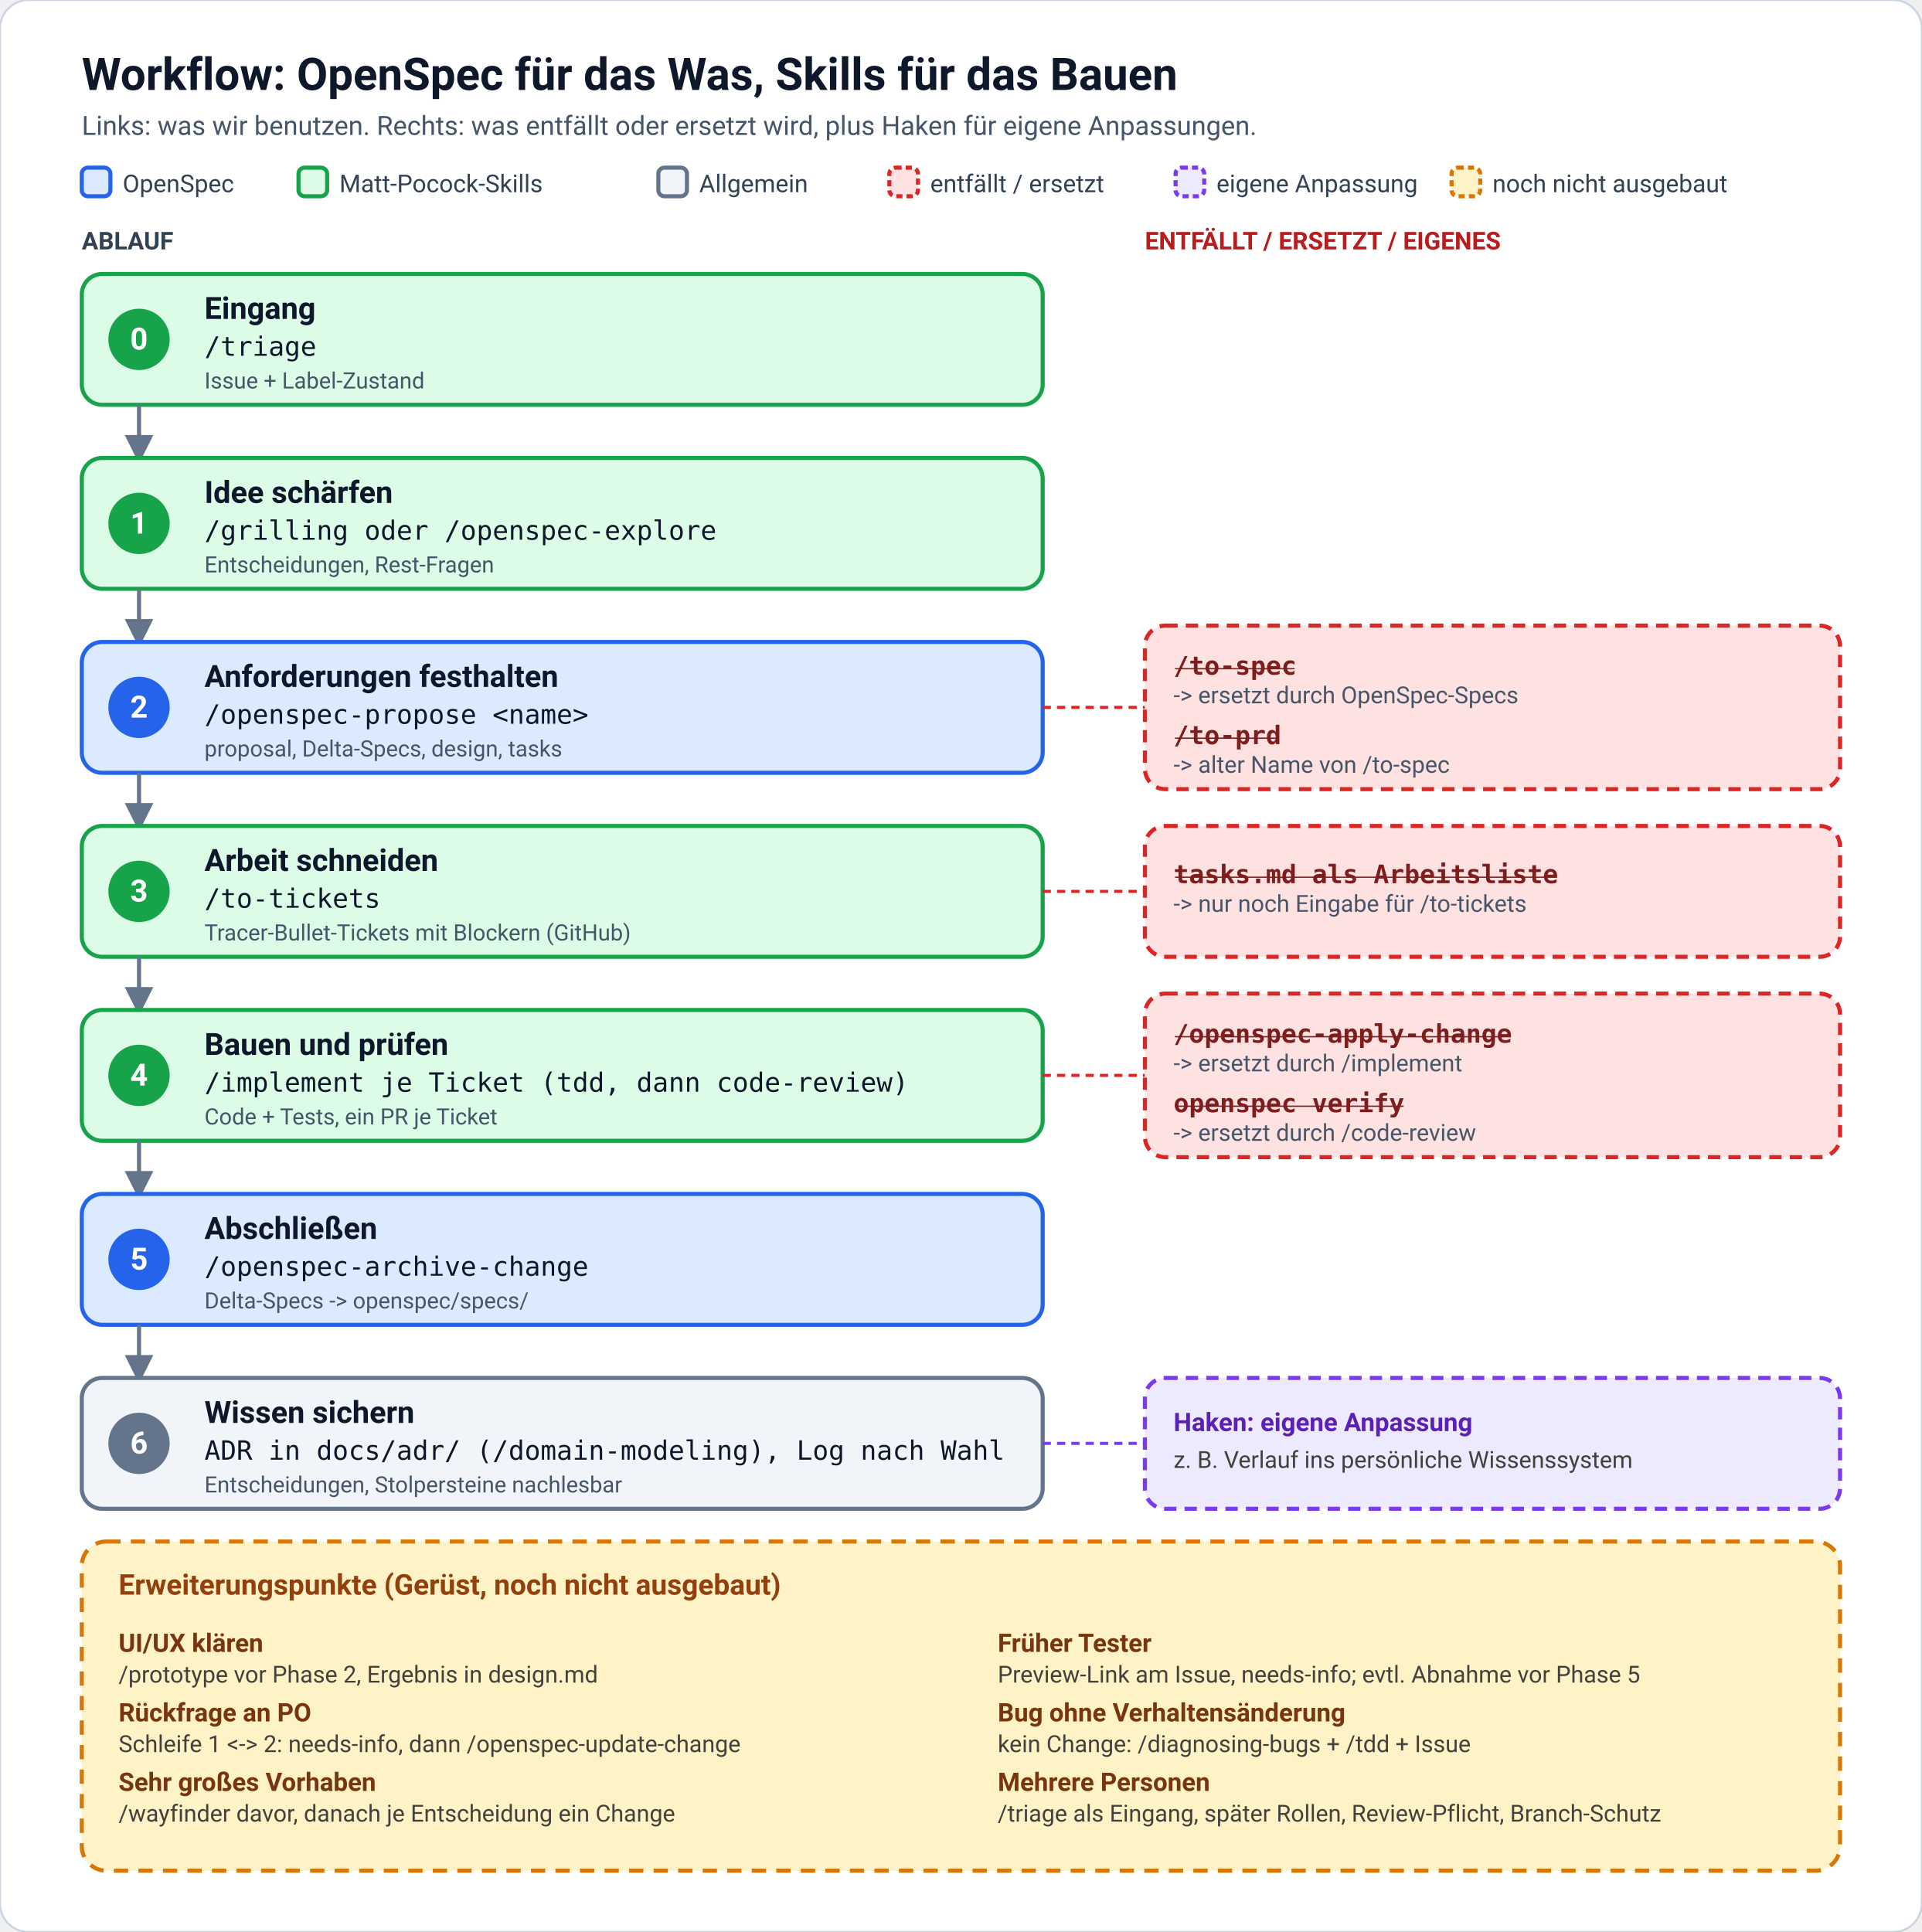
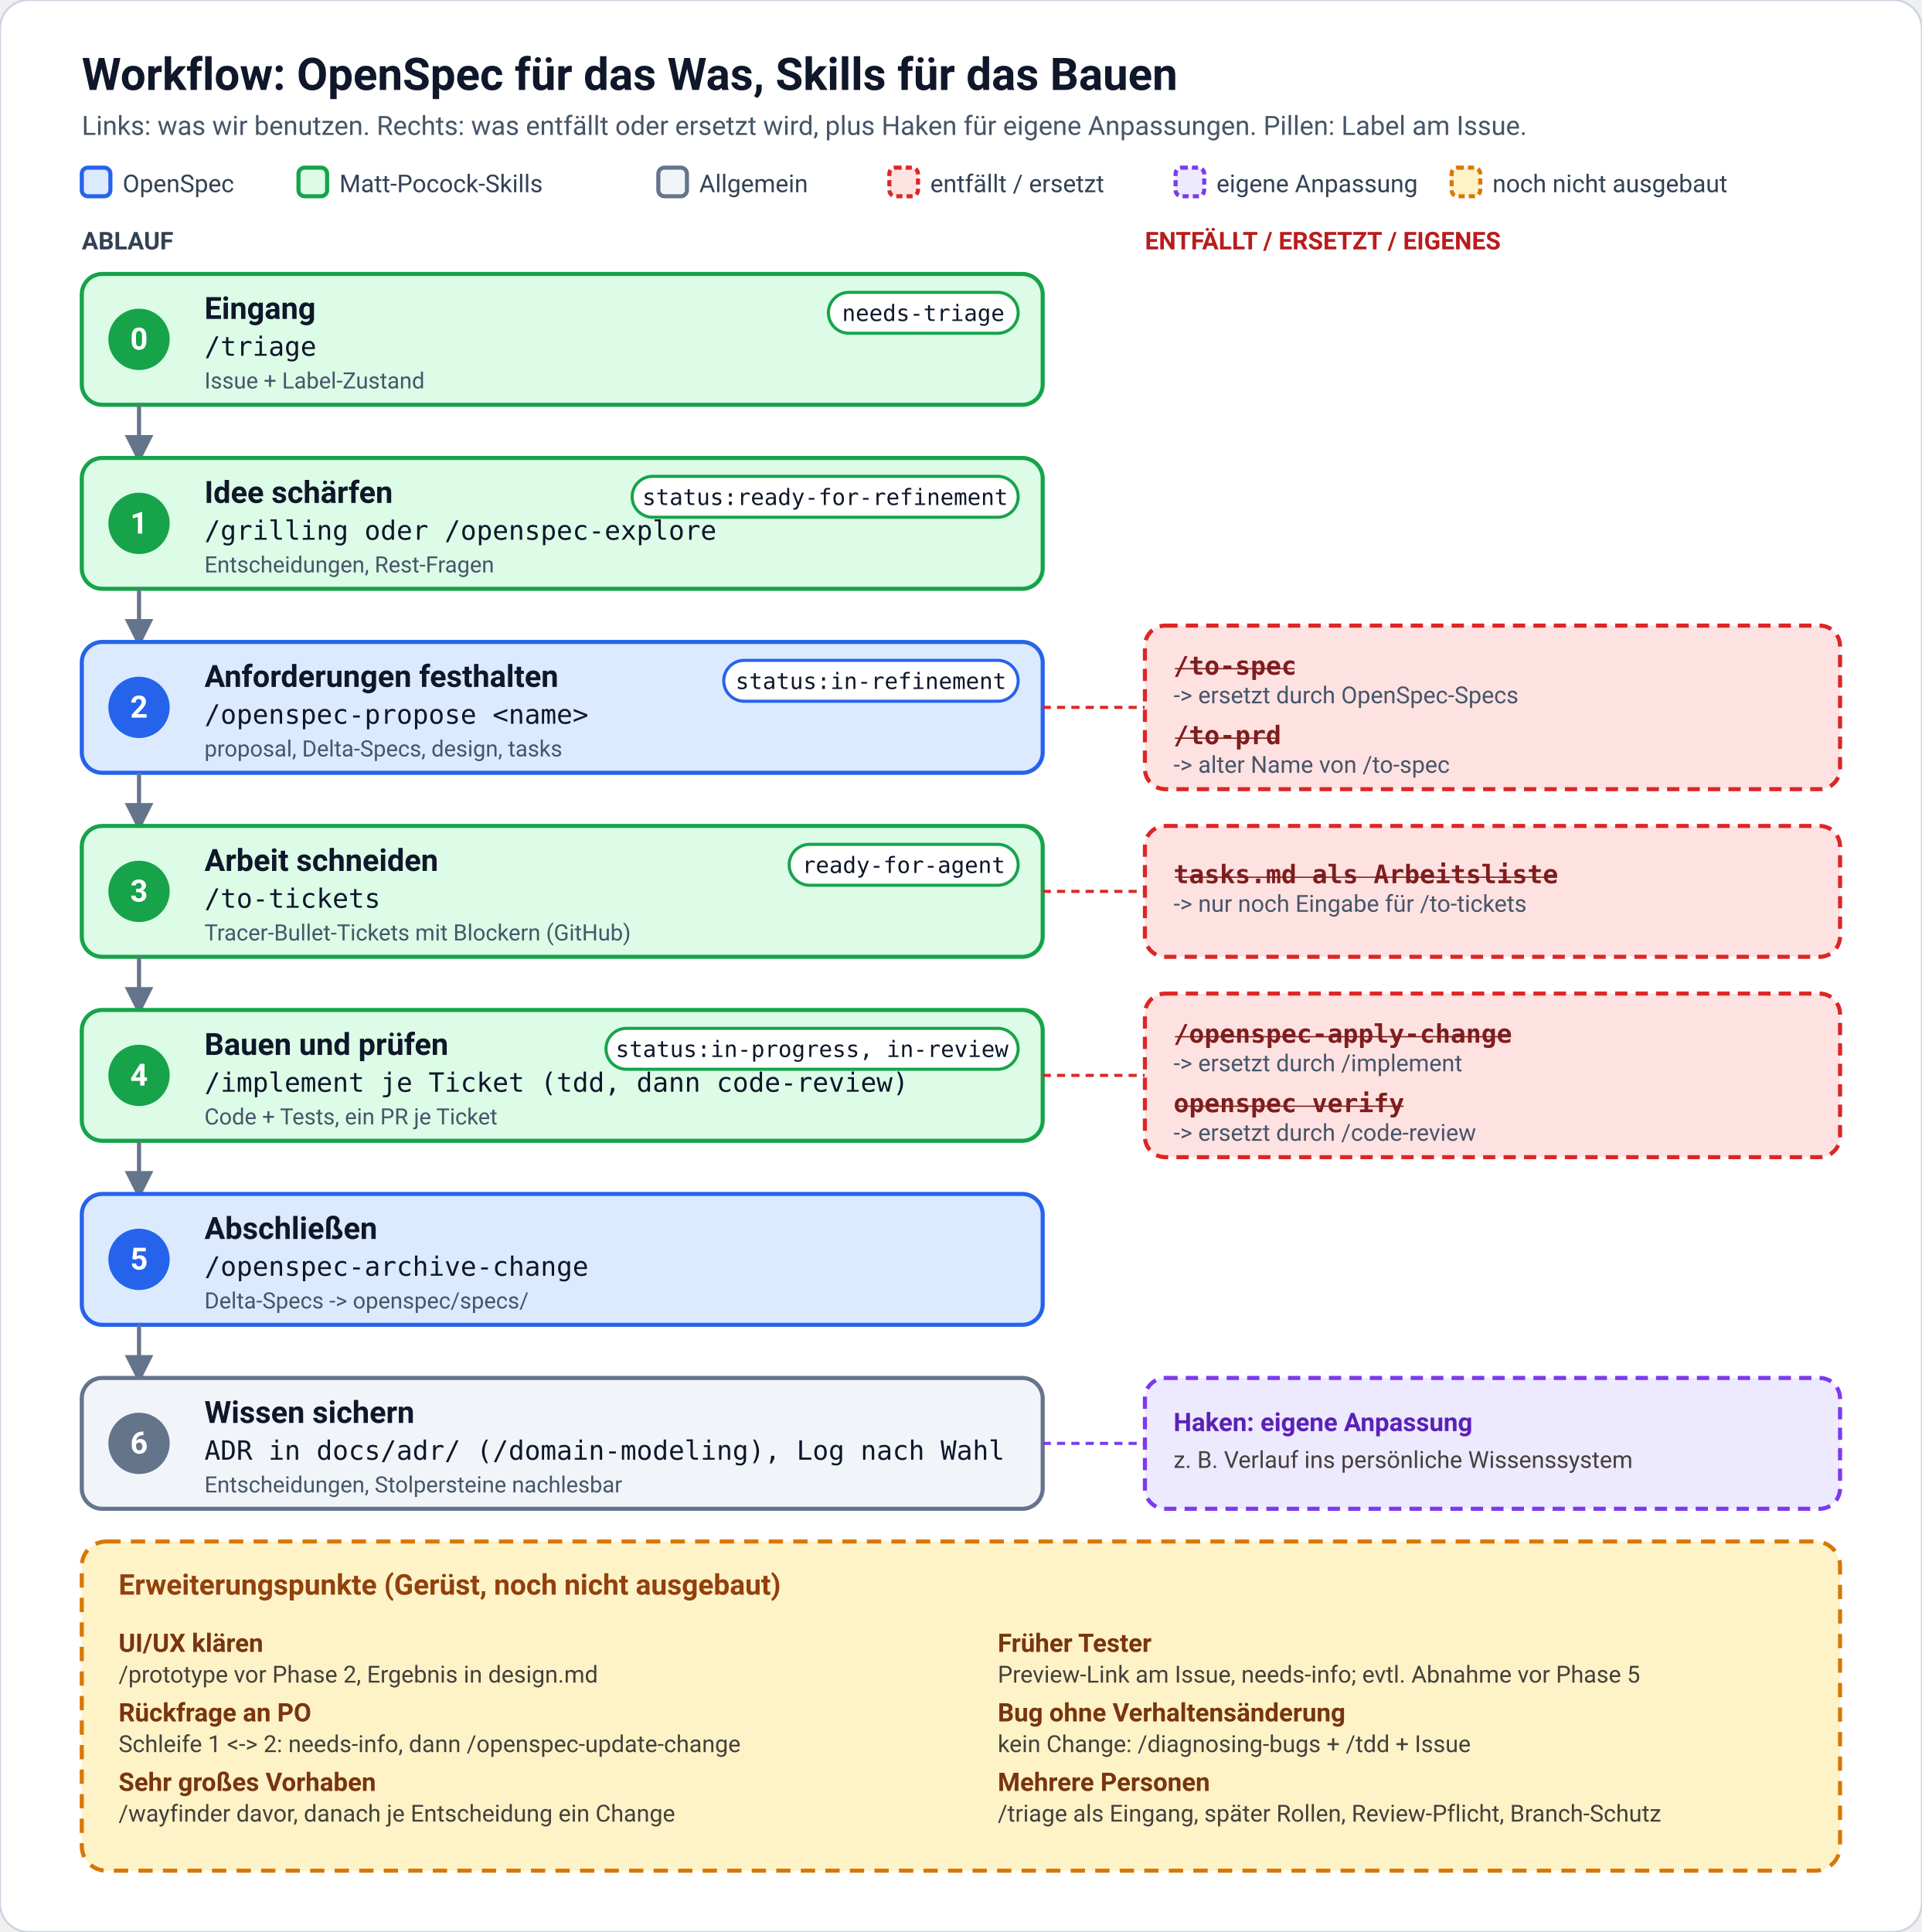
<svg xmlns="http://www.w3.org/2000/svg" viewBox="0 0 940 945" width="940" height="945" font-family="system-ui,-apple-system,Segoe UI,Roboto,sans-serif" role="img" aria-label="Entwicklungs-Workflow mit OpenSpec, Matt-Pocock-Skills und GitHub">
  <defs>
    <marker id="a" viewBox="0 0 10 10" refX="8" refY="5" markerWidth="7" markerHeight="7" orient="auto">
      <path d="M0 0L10 5L0 10z" fill="#64748b" />
    </marker>
  </defs>
  <rect width="940" height="945" rx="14" fill="#ffffff" stroke="#cbd5e1" />
  <text x="40" y="44" font-size="22" font-weight="700" fill="#0f172a">Workflow: OpenSpec für das Was, Skills für das Bauen</text>
-   <text x="40" y="66" font-size="13" fill="#475569">Links: was wir benutzen. Rechts: was entfällt oder ersetzt wird, plus Haken für eigene Anpassungen.</text>
+   <text x="40" y="66" font-size="13" fill="#475569">Links: was wir benutzen. Rechts: was entfällt oder ersetzt wird, plus Haken für eigene Anpassungen. Pillen: Label am Issue.</text>
  <rect x="40" y="82" width="14" height="14" rx="3" fill="#dbeafe" stroke="#2563eb" stroke-width="2" />
  <text x="60" y="94" font-size="12" fill="#334155">OpenSpec</text>
  <rect x="146" y="82" width="14" height="14" rx="3" fill="#dcfce7" stroke="#16a34a" stroke-width="2" />
  <text x="166" y="94" font-size="12" fill="#334155">Matt-Pocock-Skills</text>
  <rect x="322" y="82" width="14" height="14" rx="3" fill="#f1f5f9" stroke="#64748b" stroke-width="2" />
  <text x="342" y="94" font-size="12" fill="#334155">Allgemein</text>
  <rect x="435" y="82" width="14" height="14" rx="3" fill="#fee2e2" stroke="#dc2626" stroke-width="2" stroke-dasharray="3 2" />
  <text x="455" y="94" font-size="12" fill="#334155">entfällt / ersetzt</text>
  <rect x="575" y="82" width="14" height="14" rx="3" fill="#ede9fe" stroke="#7c3aed" stroke-width="2" stroke-dasharray="3 2" />
  <text x="595" y="94" font-size="12" fill="#334155">eigene Anpassung</text>
  <rect x="710" y="82" width="14" height="14" rx="3" fill="#fef3c7" stroke="#d97706" stroke-width="2" stroke-dasharray="3 2" />
  <text x="730" y="94" font-size="12" fill="#334155">noch nicht ausgebaut</text>
  <text x="560" y="122" font-size="12" font-weight="700" fill="#b91c1c">ENTFÄLLT / ERSETZT / EIGENES</text>
  <text x="40" y="122" font-size="12" font-weight="700" fill="#334155">ABLAUF</text>
  <rect x="40" y="134" width="470" height="64" rx="10" fill="#dcfce7" stroke="#16a34a" stroke-width="2" />
  <circle cx="68" cy="166.0" r="15" fill="#16a34a" />
  <text x="68" y="171.0" text-anchor="middle" font-size="15" font-weight="700" fill="#fff">0</text>
  <text x="100" y="156" font-size="15" font-weight="700" fill="#0f172a">Eingang</text>
  <text x="100" y="174" font-size="13" font-family="ui-monospace,SFMono-Regular,Menlo,monospace" fill="#0f172a">/triage</text>
  <text x="100" y="190" font-size="11" fill="#475569">Issue + Label-Zustand</text>
+   <rect x="405.2" y="143" width="92.8" height="20" rx="10" fill="#ffffff" stroke="#16a34a" stroke-width="1.5" />
+   <text x="451.6" y="157" text-anchor="middle" font-size="11" font-family="ui-monospace,Menlo,monospace" fill="#0f172a">needs-triage</text>
  <line x1="68" y1="198" x2="68" y2="224" stroke="#64748b" stroke-width="2" marker-end="url(#a)" />
  <rect x="40" y="224" width="470" height="64" rx="10" fill="#dcfce7" stroke="#16a34a" stroke-width="2" />
  <circle cx="68" cy="256.0" r="15" fill="#16a34a" />
  <text x="68" y="261.0" text-anchor="middle" font-size="15" font-weight="700" fill="#fff">1</text>
  <text x="100" y="246" font-size="15" font-weight="700" fill="#0f172a">Idee schärfen</text>
  <text x="100" y="264" font-size="13" font-family="ui-monospace,SFMono-Regular,Menlo,monospace" fill="#0f172a">/grilling  oder  /openspec-explore</text>
  <text x="100" y="280" font-size="11" fill="#475569">Entscheidungen, Rest-Fragen</text>
+   <rect x="309.2" y="233" width="188.8" height="20" rx="10" fill="#ffffff" stroke="#16a34a" stroke-width="1.5" />
+   <text x="403.6" y="247" text-anchor="middle" font-size="11" font-family="ui-monospace,Menlo,monospace" fill="#0f172a">status:ready-for-refinement</text>
  <line x1="68" y1="288" x2="68" y2="314" stroke="#64748b" stroke-width="2" marker-end="url(#a)" />
  <rect x="40" y="314" width="470" height="64" rx="10" fill="#dbeafe" stroke="#2563eb" stroke-width="2" />
  <circle cx="68" cy="346.0" r="15" fill="#2563eb" />
  <text x="68" y="351.0" text-anchor="middle" font-size="15" font-weight="700" fill="#fff">2</text>
  <text x="100" y="336" font-size="15" font-weight="700" fill="#0f172a">Anforderungen festhalten</text>
  <text x="100" y="354" font-size="13" font-family="ui-monospace,SFMono-Regular,Menlo,monospace" fill="#0f172a">/openspec-propose &lt;name&gt;</text>
  <text x="100" y="370" font-size="11" fill="#475569">proposal, Delta-Specs, design, tasks</text>
+   <rect x="354.0" y="323" width="144.0" height="20" rx="10" fill="#ffffff" stroke="#2563eb" stroke-width="1.5" />
+   <text x="426.0" y="337" text-anchor="middle" font-size="11" font-family="ui-monospace,Menlo,monospace" fill="#0f172a">status:in-refinement</text>
  <line x1="68" y1="378" x2="68" y2="404" stroke="#64748b" stroke-width="2" marker-end="url(#a)" />
  <line x1="510" y1="346.0" x2="560" y2="346.0" stroke="#dc2626" stroke-width="1.5" stroke-dasharray="4 3" />
  <rect x="560" y="306.0" width="340" height="80" rx="10" fill="#fee2e2" stroke="#dc2626" stroke-width="2" stroke-dasharray="6 4" />
  <text x="574" y="330.0" font-size="12.5" fill="#7f1d1d">
    <tspan font-family="ui-monospace,Menlo,monospace" text-decoration="line-through" font-weight="700">/to-spec</tspan>
  </text>
  <text x="574" y="344.0" font-size="11.5" fill="#475569">-&gt; ersetzt durch OpenSpec-Specs</text>
  <text x="574" y="364.0" font-size="12.5" fill="#7f1d1d">
    <tspan font-family="ui-monospace,Menlo,monospace" text-decoration="line-through" font-weight="700">/to-prd</tspan>
  </text>
  <text x="574" y="378.0" font-size="11.5" fill="#475569">-&gt; alter Name von /to-spec</text>
  <rect x="40" y="404" width="470" height="64" rx="10" fill="#dcfce7" stroke="#16a34a" stroke-width="2" />
  <circle cx="68" cy="436.0" r="15" fill="#16a34a" />
  <text x="68" y="441.0" text-anchor="middle" font-size="15" font-weight="700" fill="#fff">3</text>
  <text x="100" y="426" font-size="15" font-weight="700" fill="#0f172a">Arbeit schneiden</text>
  <text x="100" y="444" font-size="13" font-family="ui-monospace,SFMono-Regular,Menlo,monospace" fill="#0f172a">/to-tickets</text>
  <text x="100" y="460" font-size="11" fill="#475569">Tracer-Bullet-Tickets mit Blockern (GitHub)</text>
+   <rect x="386.0" y="413" width="112.0" height="20" rx="10" fill="#ffffff" stroke="#16a34a" stroke-width="1.5" />
+   <text x="442.0" y="427" text-anchor="middle" font-size="11" font-family="ui-monospace,Menlo,monospace" fill="#0f172a">ready-for-agent</text>
  <line x1="68" y1="468" x2="68" y2="494" stroke="#64748b" stroke-width="2" marker-end="url(#a)" />
  <line x1="510" y1="436.0" x2="560" y2="436.0" stroke="#dc2626" stroke-width="1.5" stroke-dasharray="4 3" />
  <rect x="560" y="404.0" width="340" height="64" rx="10" fill="#fee2e2" stroke="#dc2626" stroke-width="2" stroke-dasharray="6 4" />
  <text x="574" y="432" font-size="12.5" fill="#7f1d1d">
    <tspan font-family="ui-monospace,Menlo,monospace" text-decoration="line-through" font-weight="700">tasks.md als Arbeitsliste</tspan>
  </text>
  <text x="574" y="446" font-size="11.5" fill="#475569">-&gt; nur noch Eingabe für /to-tickets</text>
  <rect x="40" y="494" width="470" height="64" rx="10" fill="#dcfce7" stroke="#16a34a" stroke-width="2" />
  <circle cx="68" cy="526.0" r="15" fill="#16a34a" />
  <text x="68" y="531.0" text-anchor="middle" font-size="15" font-weight="700" fill="#fff">4</text>
  <text x="100" y="516" font-size="15" font-weight="700" fill="#0f172a">Bauen und prüfen</text>
  <text x="100" y="534" font-size="13" font-family="ui-monospace,SFMono-Regular,Menlo,monospace" fill="#0f172a">/implement je Ticket  (tdd, dann code-review)</text>
  <text x="100" y="550" font-size="11" fill="#475569">Code + Tests, ein PR je Ticket</text>
+   <rect x="296.4" y="503" width="201.6" height="20" rx="10" fill="#ffffff" stroke="#16a34a" stroke-width="1.5" />
+   <text x="397.2" y="517" text-anchor="middle" font-size="11" font-family="ui-monospace,Menlo,monospace" fill="#0f172a">status:in-progress, in-review</text>
  <line x1="68" y1="558" x2="68" y2="584" stroke="#64748b" stroke-width="2" marker-end="url(#a)" />
  <line x1="510" y1="526.0" x2="560" y2="526.0" stroke="#dc2626" stroke-width="1.5" stroke-dasharray="4 3" />
  <rect x="560" y="486.0" width="340" height="80" rx="10" fill="#fee2e2" stroke="#dc2626" stroke-width="2" stroke-dasharray="6 4" />
  <text x="574" y="510.0" font-size="12.5" fill="#7f1d1d">
    <tspan font-family="ui-monospace,Menlo,monospace" text-decoration="line-through" font-weight="700">/openspec-apply-change</tspan>
  </text>
  <text x="574" y="524.0" font-size="11.5" fill="#475569">-&gt; ersetzt durch /implement</text>
  <text x="574" y="544.0" font-size="12.5" fill="#7f1d1d">
    <tspan font-family="ui-monospace,Menlo,monospace" text-decoration="line-through" font-weight="700">openspec verify</tspan>
  </text>
  <text x="574" y="558.0" font-size="11.5" fill="#475569">-&gt; ersetzt durch /code-review</text>
  <rect x="40" y="584" width="470" height="64" rx="10" fill="#dbeafe" stroke="#2563eb" stroke-width="2" />
  <circle cx="68" cy="616.0" r="15" fill="#2563eb" />
  <text x="68" y="621.0" text-anchor="middle" font-size="15" font-weight="700" fill="#fff">5</text>
  <text x="100" y="606" font-size="15" font-weight="700" fill="#0f172a">Abschließen</text>
  <text x="100" y="624" font-size="13" font-family="ui-monospace,SFMono-Regular,Menlo,monospace" fill="#0f172a">/openspec-archive-change</text>
  <text x="100" y="640" font-size="11" fill="#475569">Delta-Specs -&gt; openspec/specs/</text>
  <line x1="68" y1="648" x2="68" y2="674" stroke="#64748b" stroke-width="2" marker-end="url(#a)" />
  <rect x="40" y="674" width="470" height="64" rx="10" fill="#f1f5f9" stroke="#64748b" stroke-width="2" />
  <circle cx="68" cy="706.0" r="15" fill="#64748b" />
  <text x="68" y="711.0" text-anchor="middle" font-size="15" font-weight="700" fill="#fff">6</text>
  <text x="100" y="696" font-size="15" font-weight="700" fill="#0f172a">Wissen sichern</text>
  <text x="100" y="714" font-size="13" font-family="ui-monospace,SFMono-Regular,Menlo,monospace" fill="#0f172a">ADR in docs/adr/ (/domain-modeling), Log nach Wahl</text>
  <text x="100" y="730" font-size="11" fill="#475569">Entscheidungen, Stolpersteine nachlesbar</text>
  <line x1="510" y1="706.0" x2="560" y2="706.0" stroke="#7c3aed" stroke-width="1.5" stroke-dasharray="4 3" />
  <rect x="560" y="674" width="340" height="64" rx="10" fill="#ede9fe" stroke="#7c3aed" stroke-width="2" stroke-dasharray="6 4" />
  <text x="574" y="700" font-size="12.5" font-weight="700" fill="#5b21b6">Haken: eigene Anpassung</text>
  <text x="574" y="718" font-size="11.5" fill="#44403c">z. B. Verlauf ins persönliche Wissenssystem</text>
  <rect x="40" y="754" width="860" height="161" rx="12" fill="#fef3c7" stroke="#d97706" stroke-width="2" stroke-dasharray="7 5" />
  <text x="58" y="780" font-size="14" font-weight="700" fill="#92400e">Erweiterungspunkte (Gerüst, noch nicht ausgebaut)</text>
  <text x="58" y="808" font-size="12.5" font-weight="700" fill="#78350f">UI/UX klären</text>
  <text x="58" y="823" font-size="11.5" fill="#44403c">/prototype vor Phase 2, Ergebnis in design.md</text>
  <text x="488" y="808" font-size="12.5" font-weight="700" fill="#78350f">Früher Tester</text>
  <text x="488" y="823" font-size="11.5" fill="#44403c">Preview-Link am Issue, needs-info; evtl. Abnahme vor Phase 5</text>
  <text x="58" y="842" font-size="12.5" font-weight="700" fill="#78350f">Rückfrage an PO</text>
  <text x="58" y="857" font-size="11.5" fill="#44403c">Schleife 1 &lt;-&gt; 2: needs-info, dann /openspec-update-change</text>
  <text x="488" y="842" font-size="12.5" font-weight="700" fill="#78350f">Bug ohne Verhaltensänderung</text>
  <text x="488" y="857" font-size="11.5" fill="#44403c">kein Change: /diagnosing-bugs + /tdd + Issue</text>
  <text x="58" y="876" font-size="12.5" font-weight="700" fill="#78350f">Sehr großes Vorhaben</text>
  <text x="58" y="891" font-size="11.5" fill="#44403c">/wayfinder davor, danach je Entscheidung ein Change</text>
  <text x="488" y="876" font-size="12.5" font-weight="700" fill="#78350f">Mehrere Personen</text>
  <text x="488" y="891" font-size="11.5" fill="#44403c">/triage als Eingang, später Rollen, Review-Pflicht, Branch-Schutz</text>
</svg>
